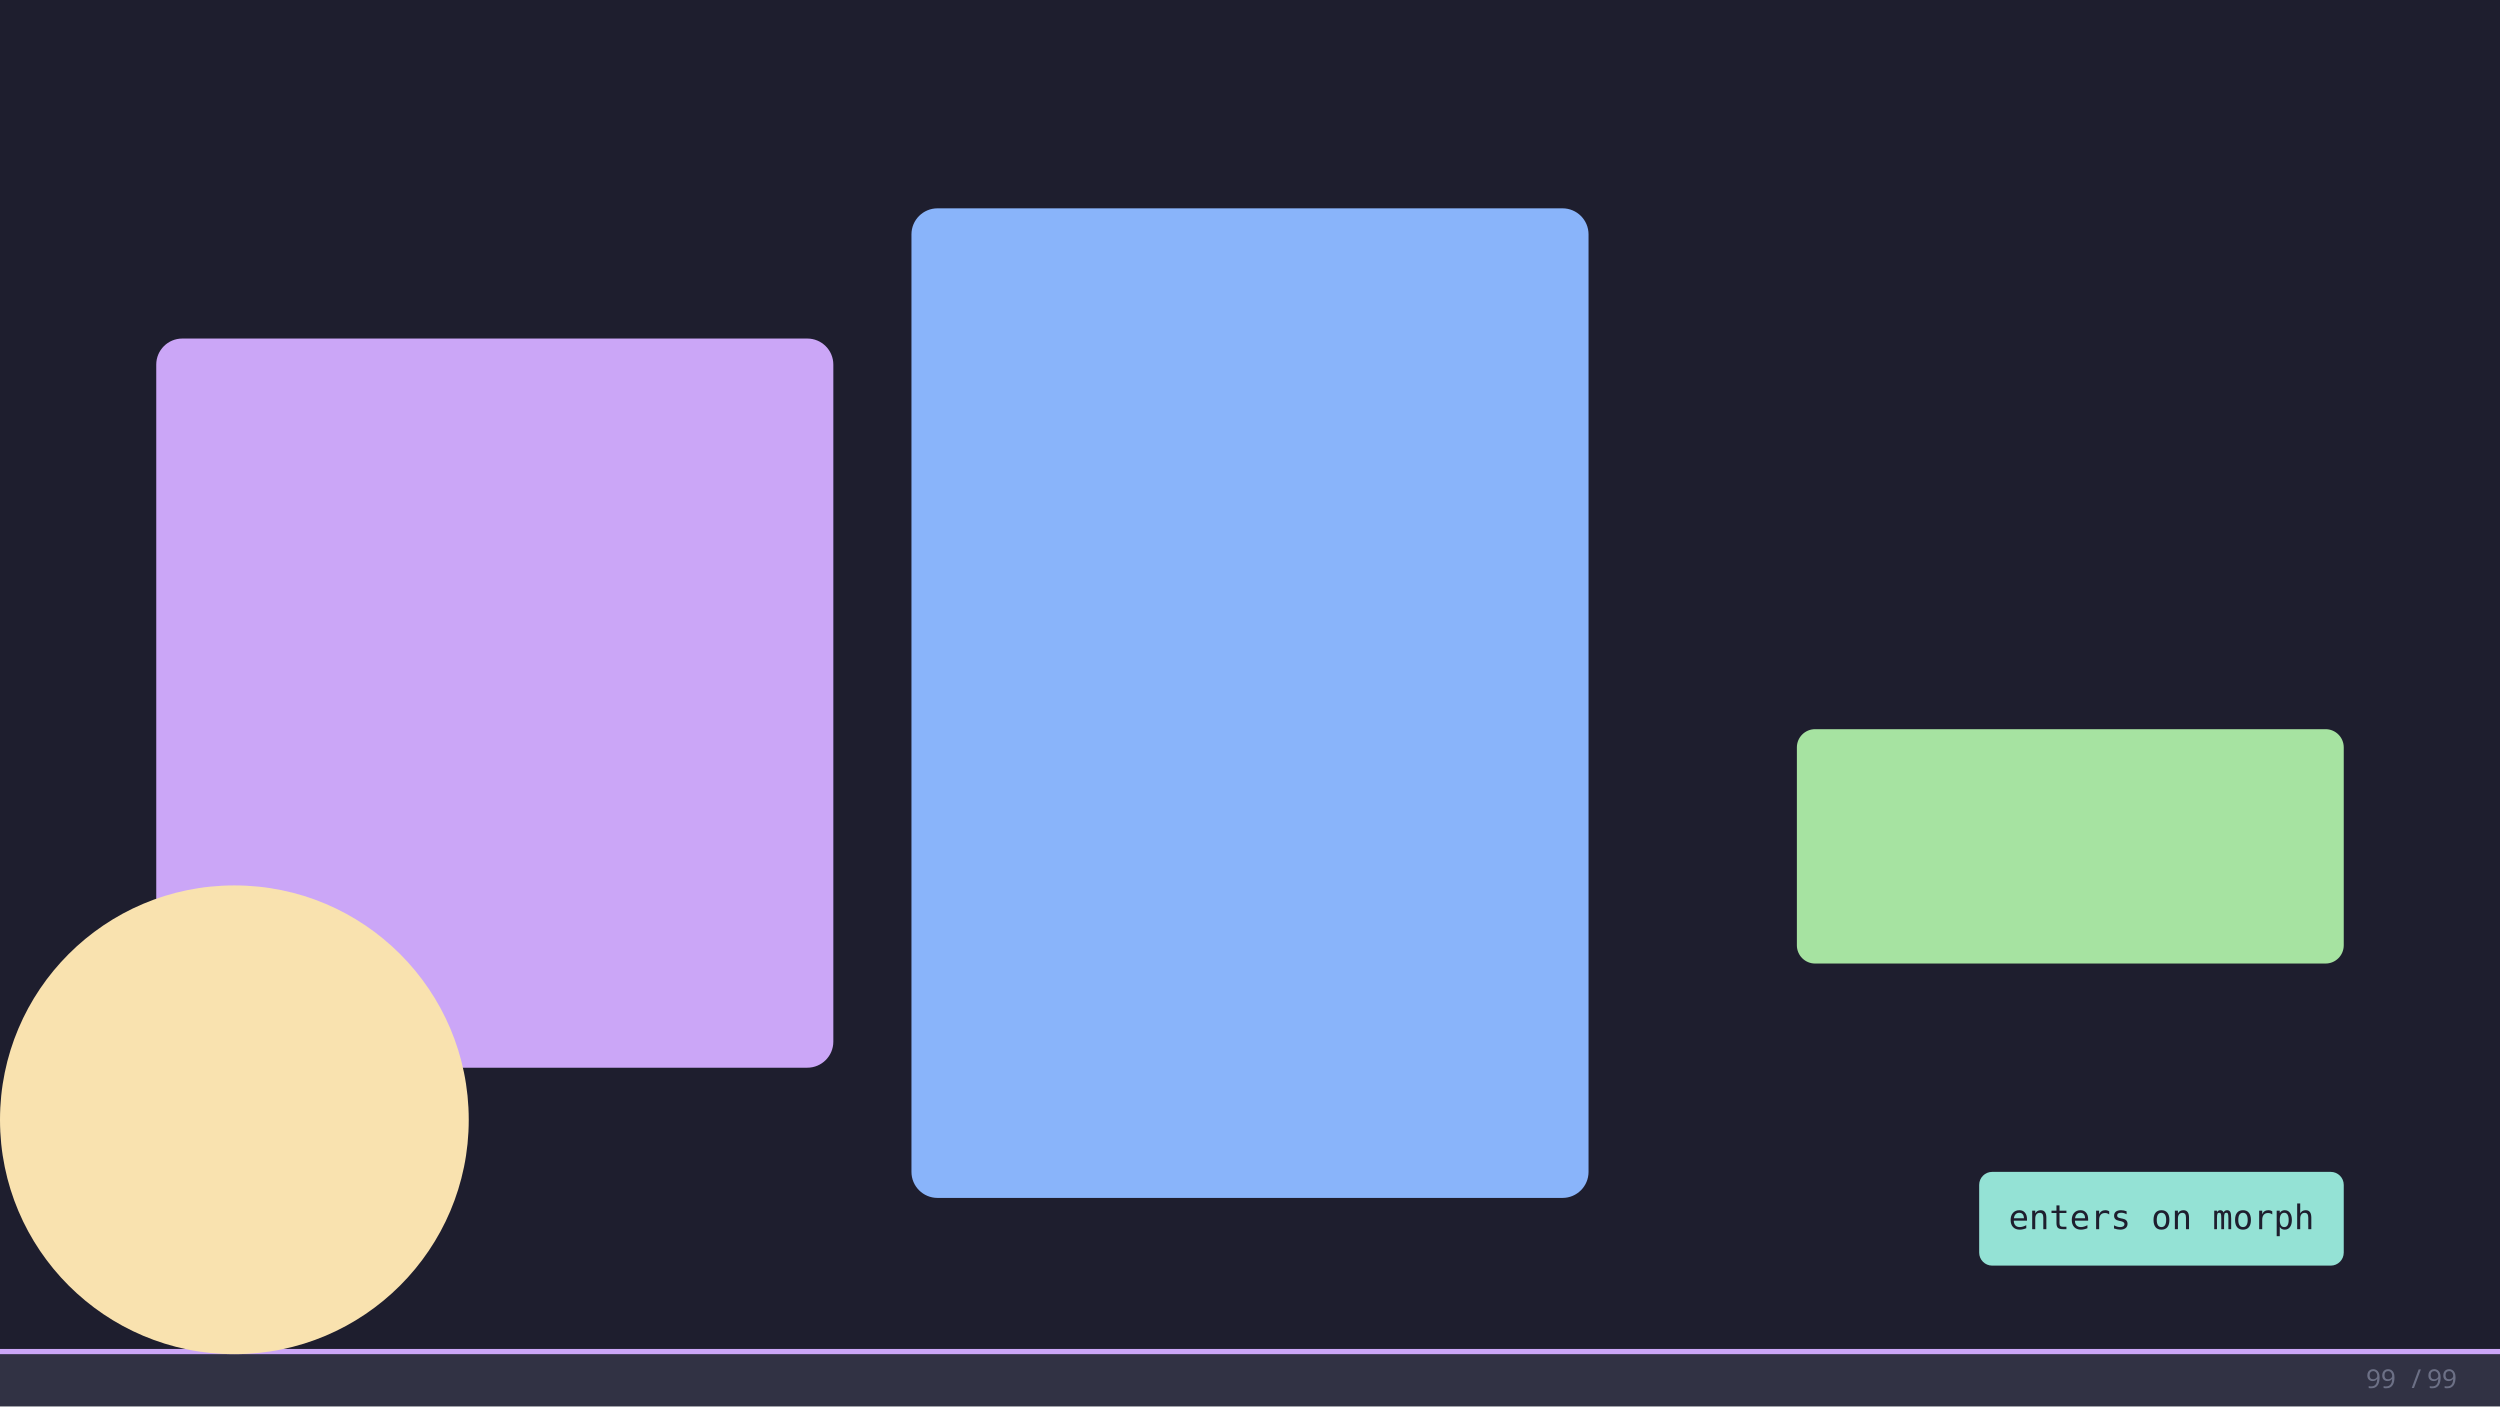
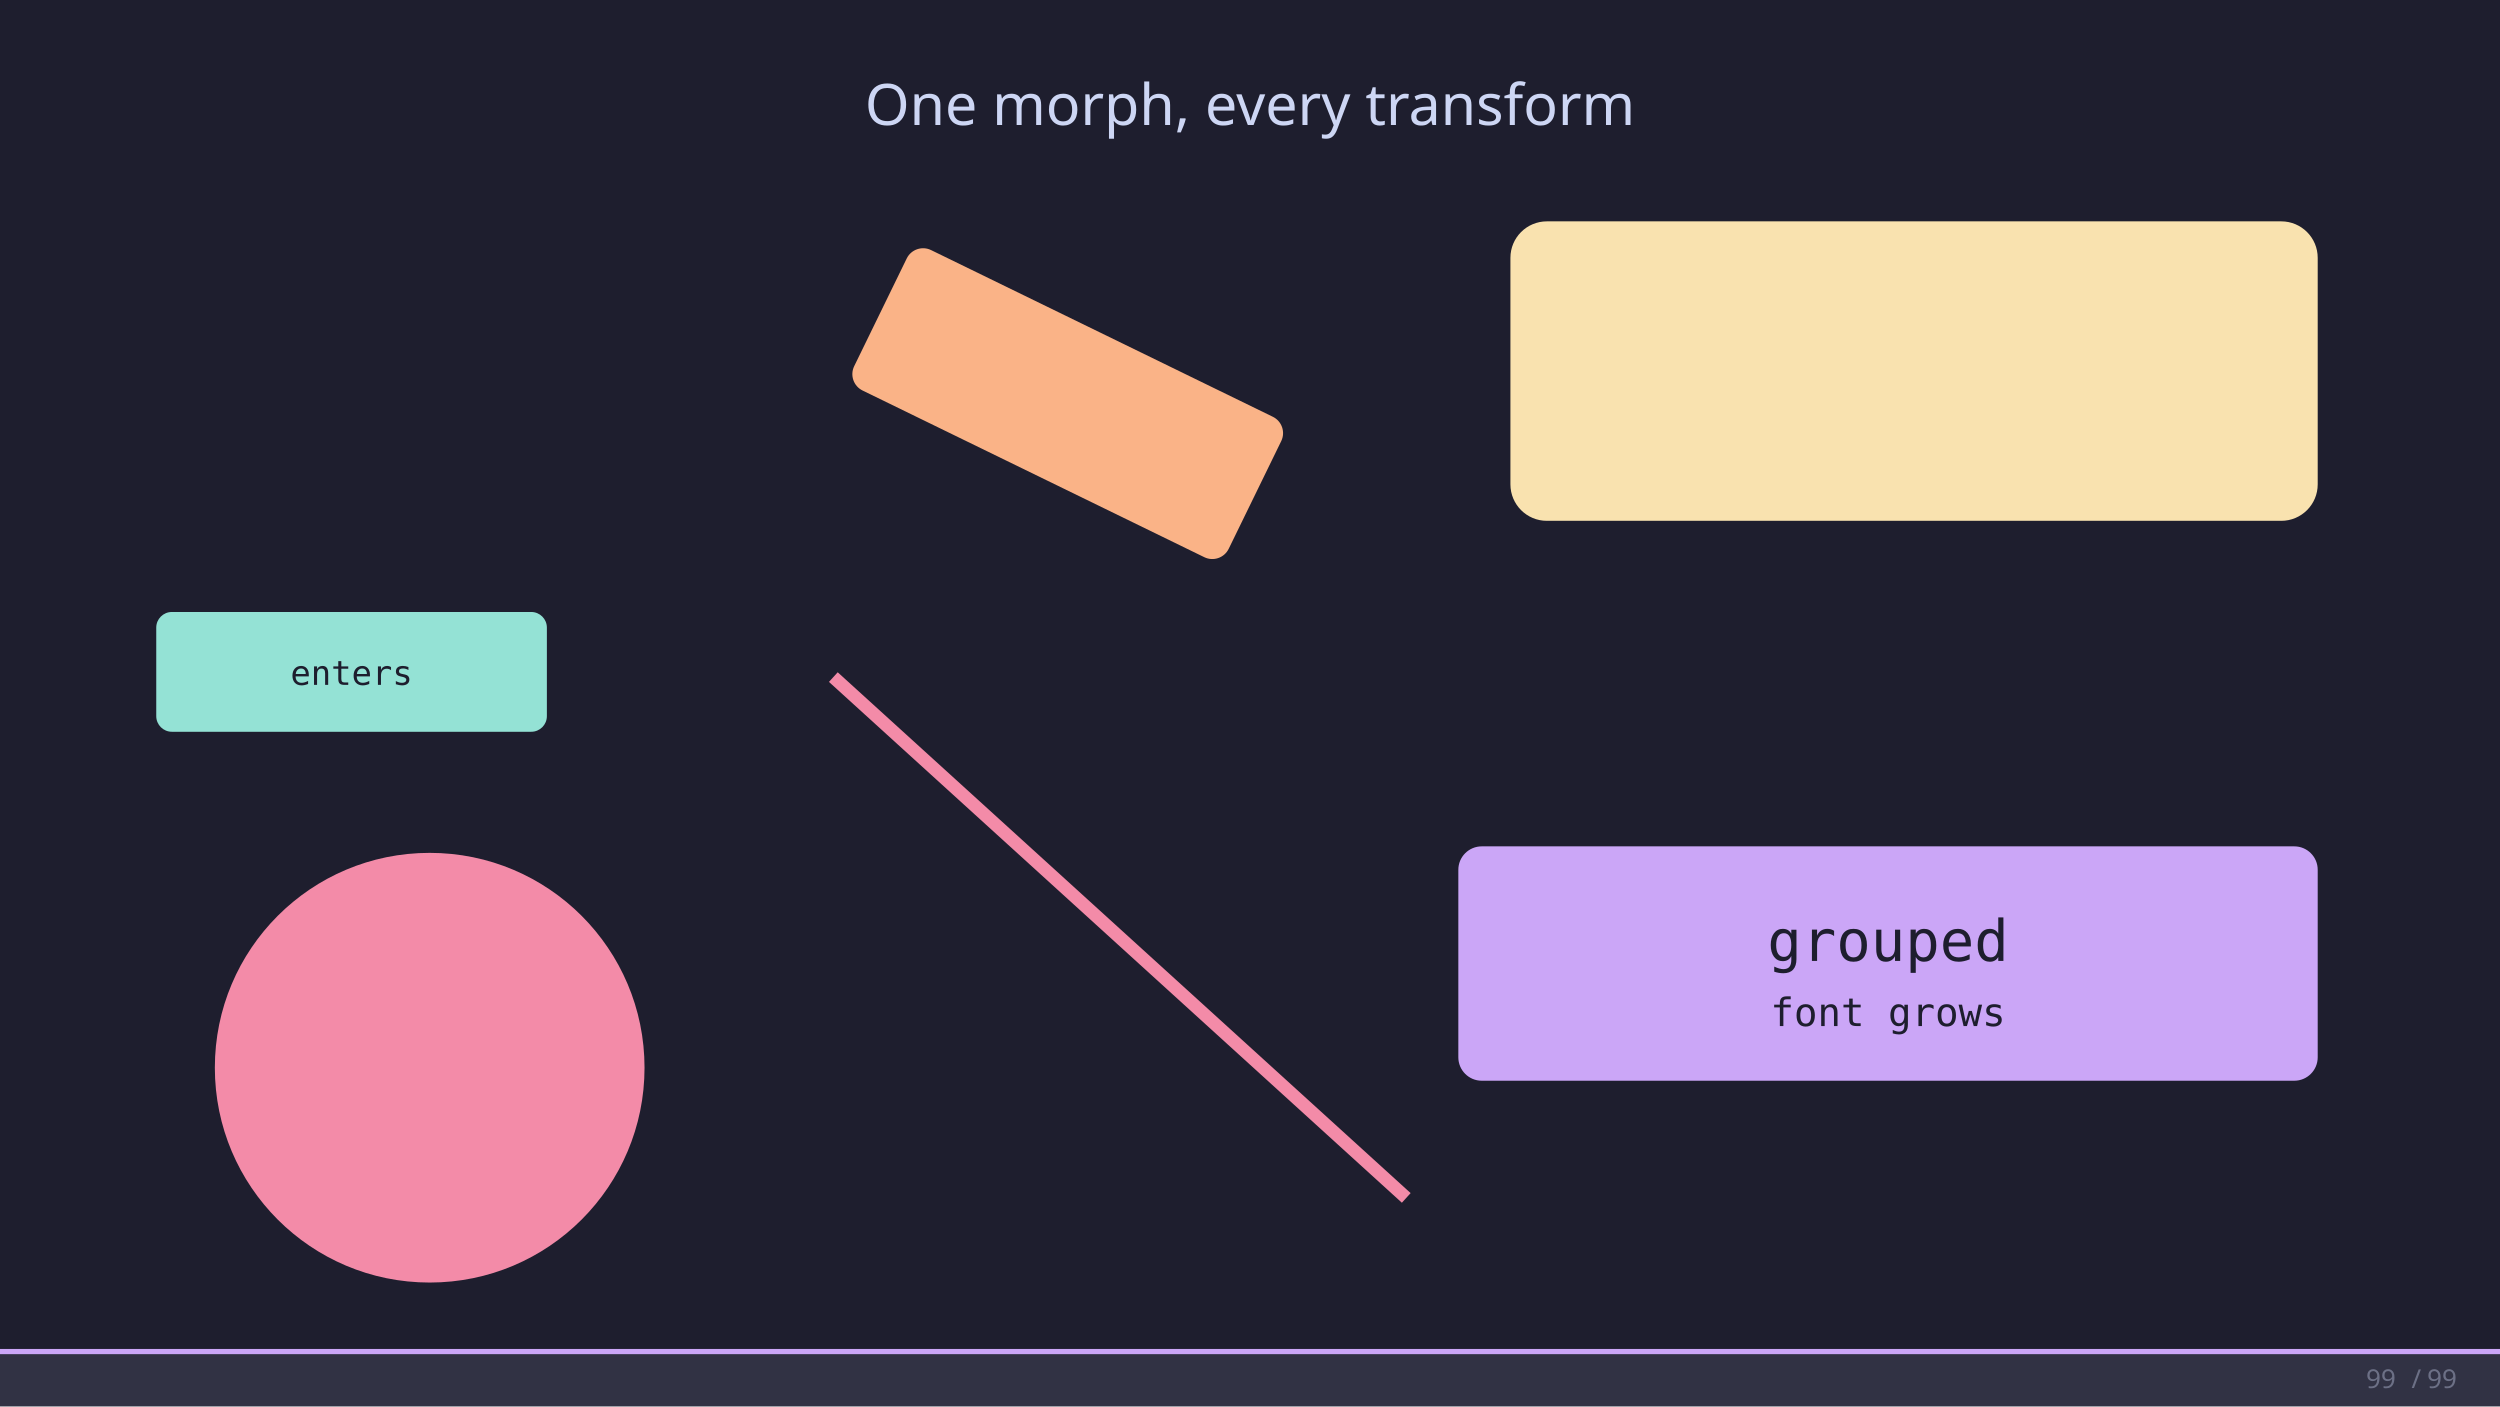
<svg xmlns="http://www.w3.org/2000/svg" xmlns:ns1="urn:inkflow" viewBox="0 0 1920 1080" width="1920" height="1080" ns1:parent="local:main.svg">
  <g ns1:layout-src="local:main.svg" ns1:layout-hash="92687e1c">
    <rect width="1920" height="1080" fill="#1e1e2e" />
    <rect y="1040" width="1920" height="40" fill="#313244" />
    <rect y="1036" width="1920" height="4" fill="#cba6f7" />
    <text id="zone-slide-number" x="1840" y="1066" font-family="sans-serif" font-size="20" fill="#6c7086" text-anchor="end">99</text>
    <text x="1852" y="1066" font-family="sans-serif" font-size="20" fill="#6c7086">/</text>
    <text id="zone-slide-total" x="1864" y="1066" font-family="sans-serif" font-size="20" fill="#6c7086" text-anchor="start">99</text>
  </g>
-   <rect id="box-a" x="1380" y="560" width="420" height="180" rx="14" fill="#a6e3a1" />
-   <rect id="box-b" x="700" y="160" width="520" height="760" rx="20" fill="#89b4fa" />
-   <rect id="box-c" x="120" y="260" width="520" height="560" rx="20" fill="#cba6f7" />
-   <circle id="dot" cx="180" cy="860" r="180" fill="#f9e2af" />
-   <rect id="enter-only" x="1520" y="900" width="280" height="72" rx="10" fill="#94e2d5" />
-   <text x="1660" y="944" text-anchor="middle" font-family="monospace" font-size="26" fill="#1e1e2e">enters on morph</text>
+   <text x="960" y="96" text-anchor="middle" font-family="sans-serif" font-size="44" fill="#cdd6f4">One morph, every transform</text>
+   <rect id="box" x="1160" y="170" width="620" height="230" rx="28" fill="#f9e2af" />
+   <g id="grp" transform="translate(1120, 650)">
+     <rect width="660" height="180" rx="18" fill="#cba6f7" />
+     <text x="330" y="88" text-anchor="middle" font-family="monospace" font-size="44" fill="#1e1e2e">grouped</text>
+     <text x="330" y="138" text-anchor="middle" font-family="monospace" font-size="30" fill="#1e1e2e">font grows</text>
+   </g>
+   <circle id="dot" cx="330" cy="820" r="165" fill="#f38ba8" />
+   <rect id="bar" x="660" y="250" width="320" height="120" rx="14" fill="#fab387" transform="rotate(26, 820, 310)" />
+   <line id="line" x1="640" y1="520" x2="1080" y2="920" stroke="#f38ba8" stroke-width="10" />
+   <rect id="enter-only" x="120" y="470" width="300" height="92" rx="12" fill="#94e2d5" />
+   <text x="270" y="526" text-anchor="middle" font-family="monospace" font-size="26" fill="#1e1e2e">enters</text>
</svg>
